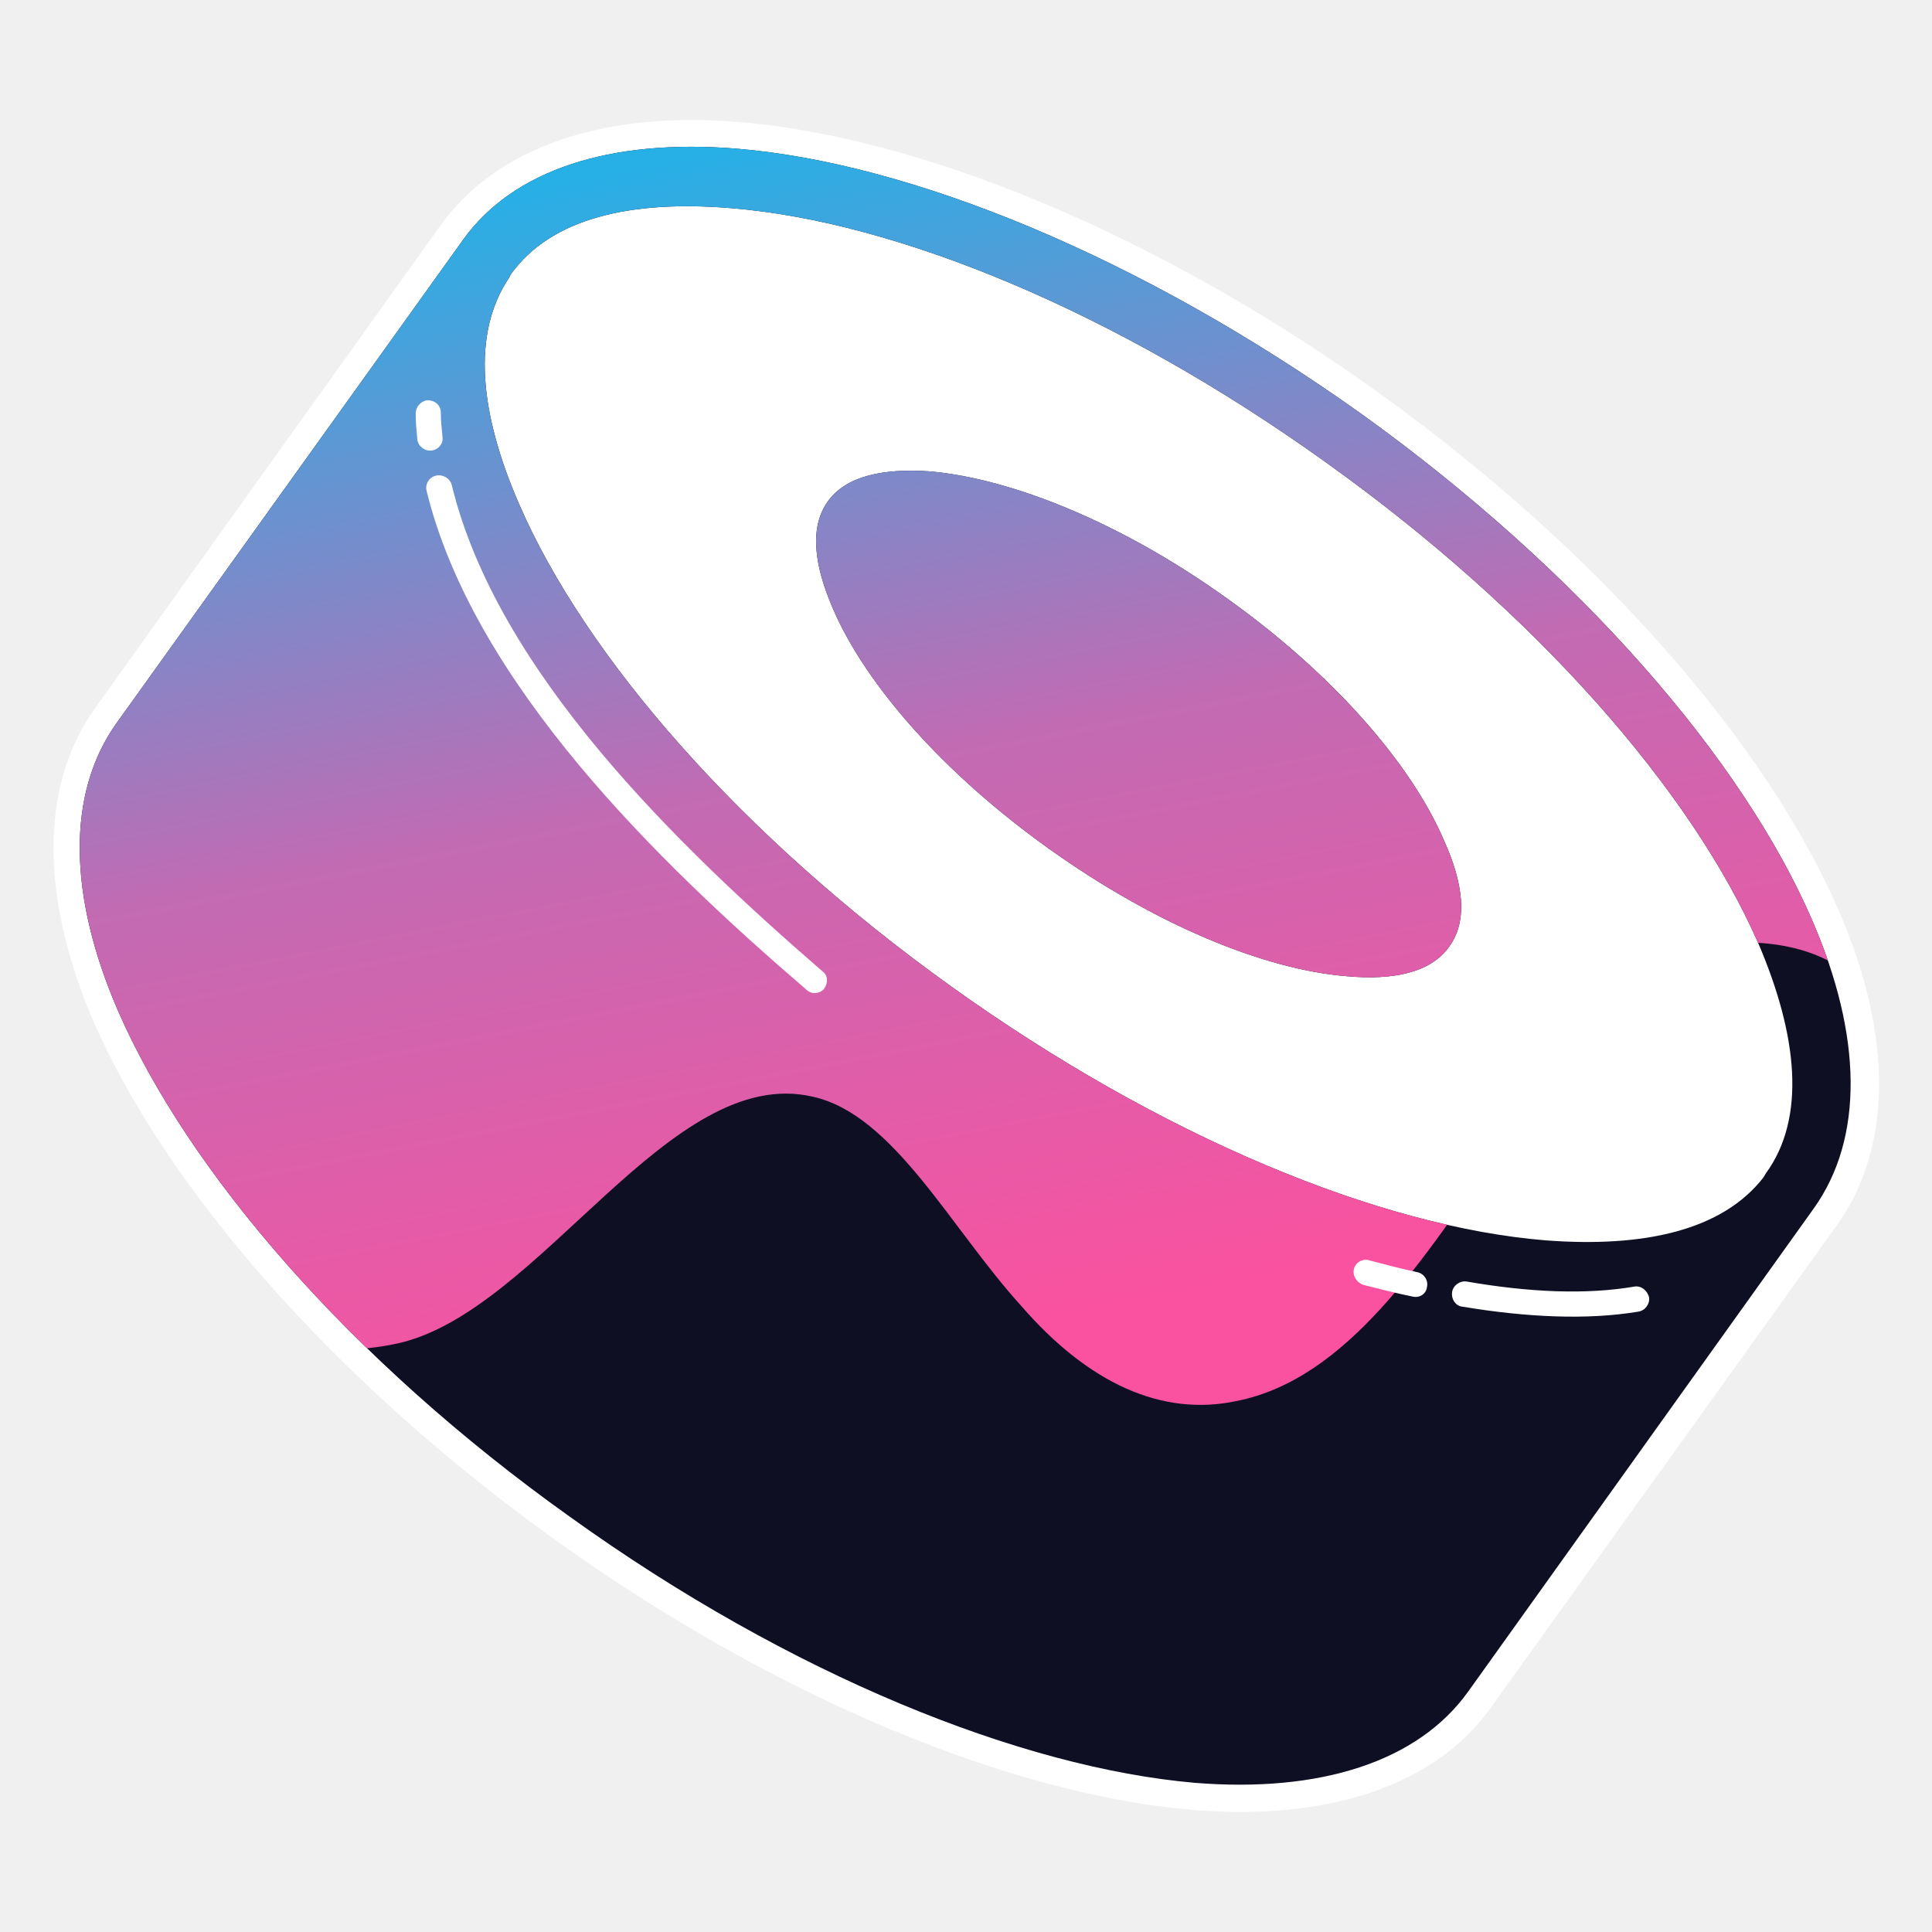
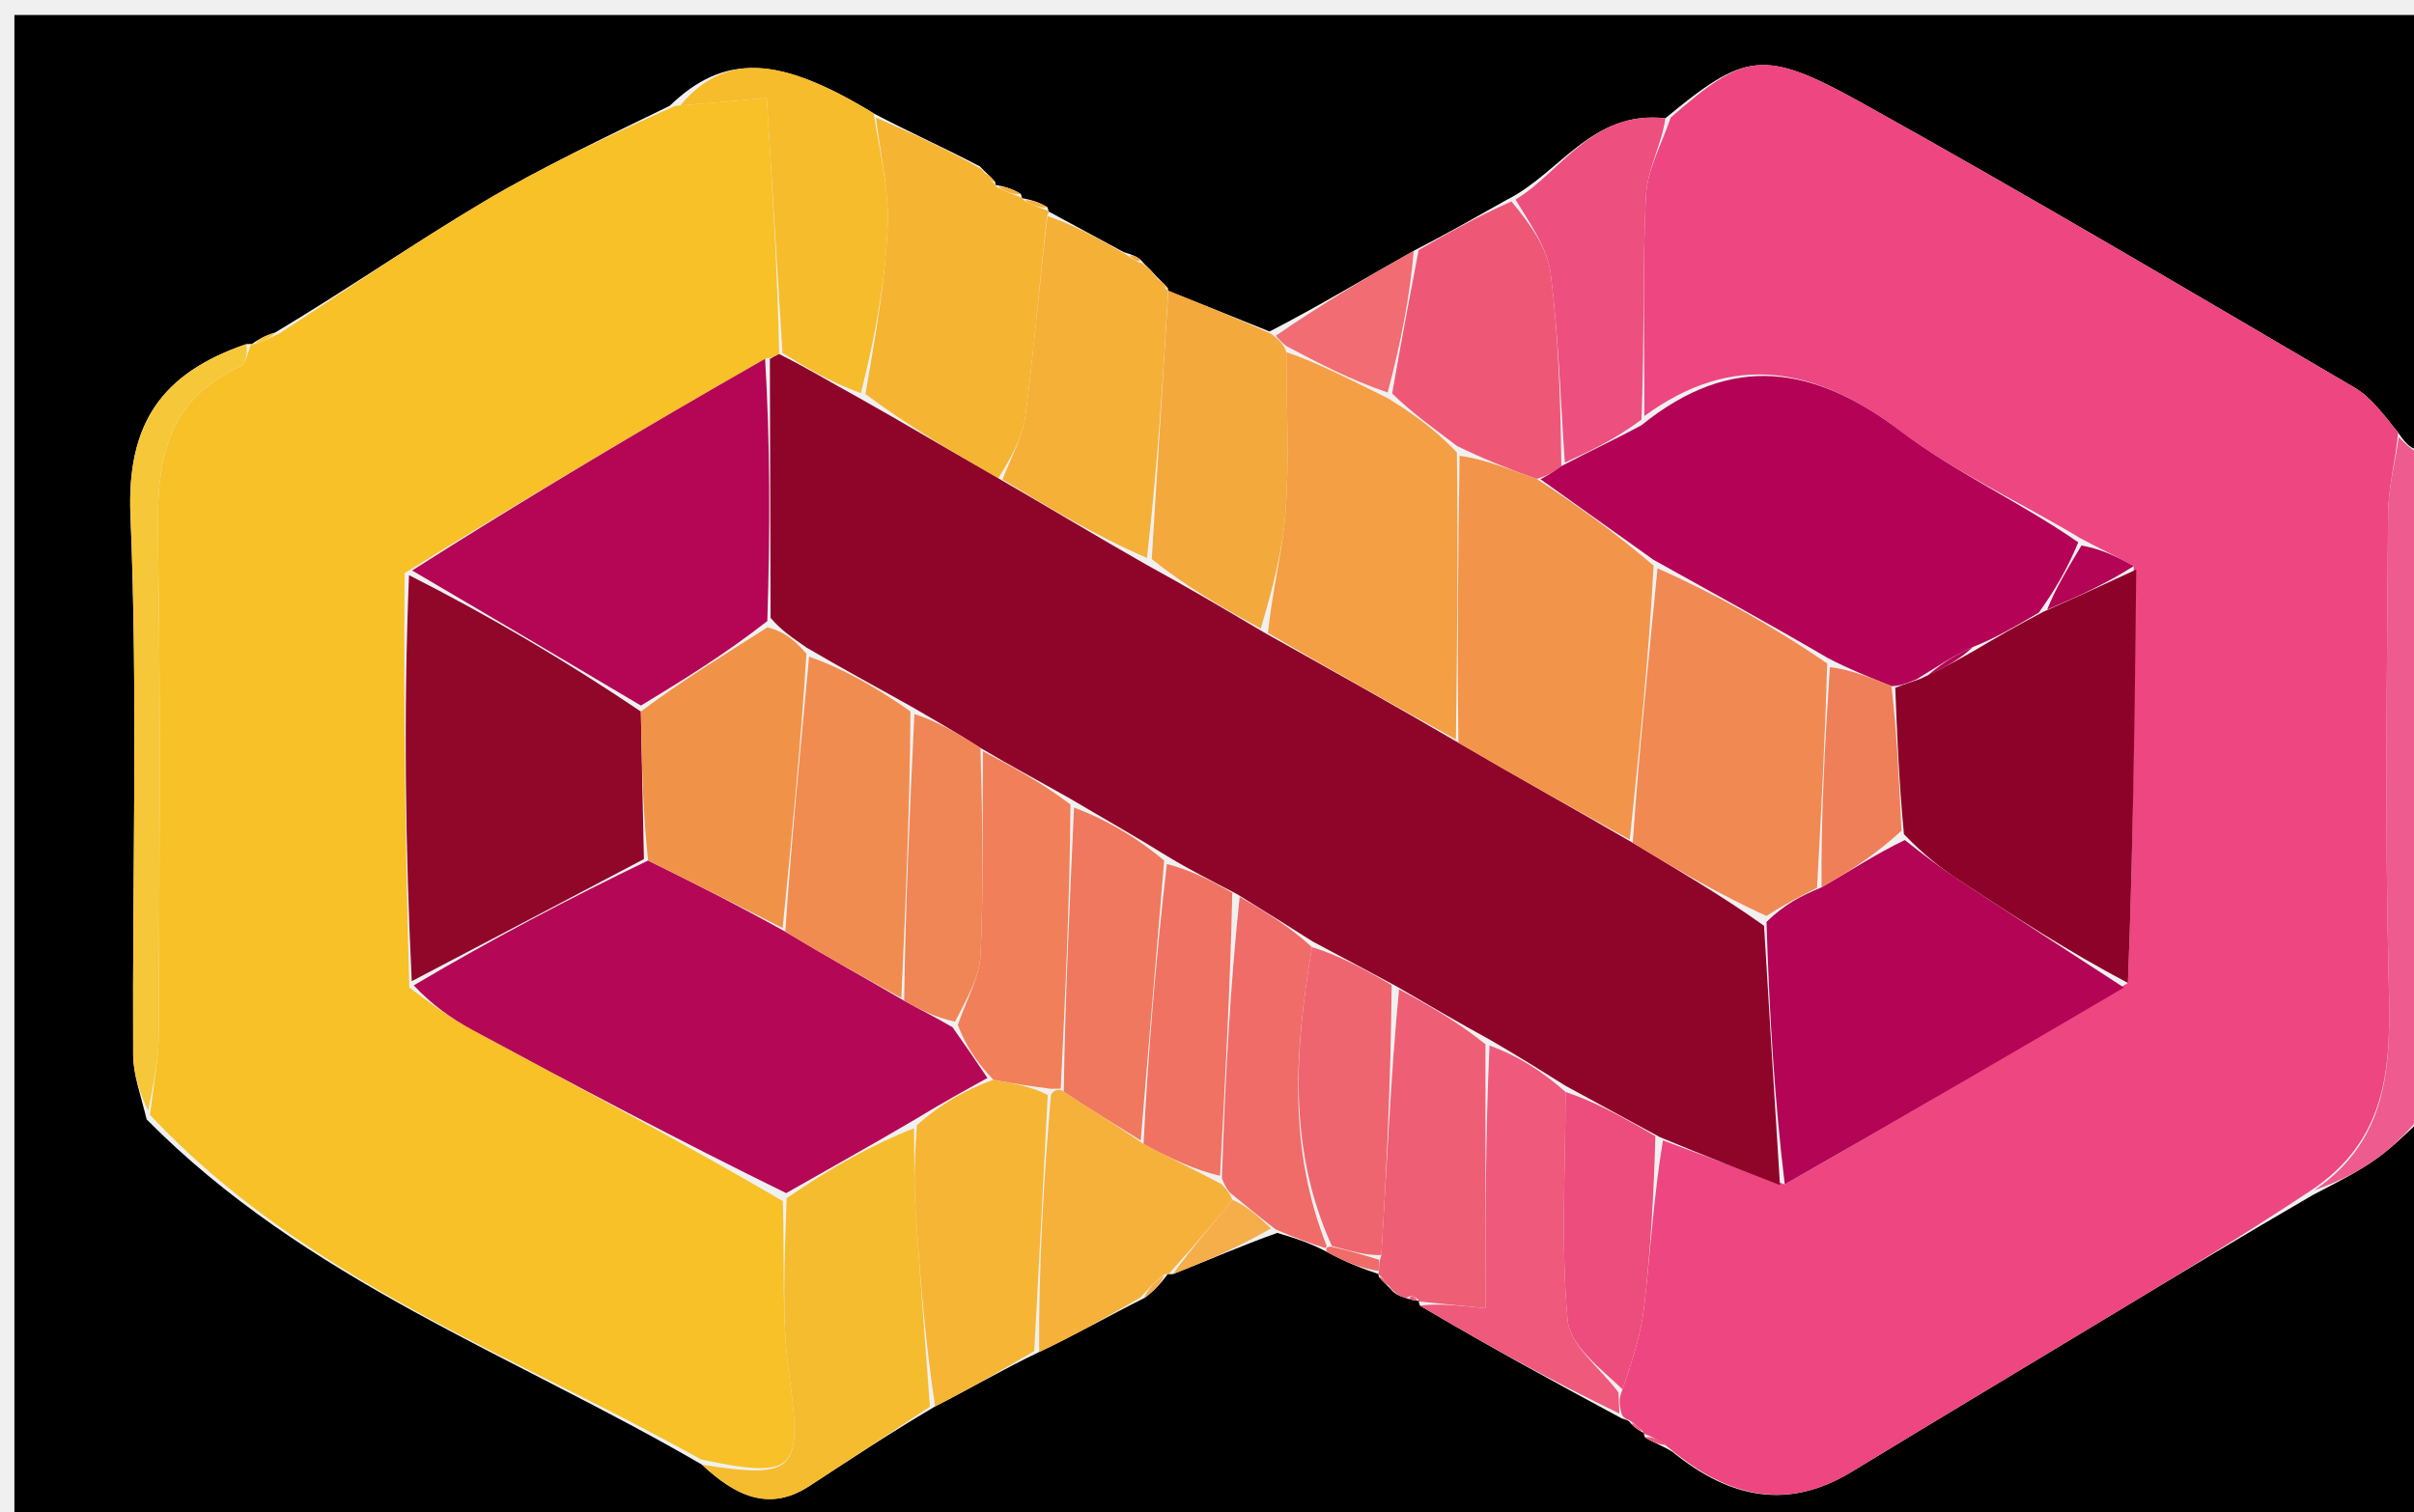
- <svg xmlns="http://www.w3.org/2000/svg" viewBox="0 0 512 512" xml:space="preserve" style="fill-rule:evenodd;clip-rule:evenodd;stroke-linejoin:round;stroke-miterlimit:2">
-   <path style="fill:none" d="M0 0h1920v1080H0z" transform="scale(.26667 .47407)" />
-   <path d="m17721.1 7385.28-42.6 59.38c-6.7 9.43-19.7 13.97-36.6 12.58-21.8-1.8-50.7-13.32-78.4-33.19-27.7-19.88-47.9-43.56-56.7-63.61-6.7-15.54-6.6-29.26.2-38.7l42.5-59.38c6.8-9.43 19.8-13.97 36.6-12.58 21.8 1.8 50.8 13.33 78.5 33.2 27.7 19.87 47.9 43.55 56.6 63.6 6.8 15.54 6.6 29.27-.1 38.7Zm-160.2-114.76c4.4-6.1 13.2-7.68 24.1-6.78 19.9 1.64 46.1 12.48 71.4 30.62 25.3 18.13 44 39.5 52 57.8 4.3 10.03 5.7 18.87 1.3 24.97l5.7 4.07-5.7-4.07-42.6 59.38c-4.3 6.09-13.1 7.68-24 6.77-19.9-1.63-46.2-12.48-71.5-30.61-25.3-18.14-44-39.51-51.9-57.8-4.4-10.04-5.7-18.88-1.3-24.97l42.5-59.38Z" style="fill:#fff" transform="matrix(2.15616 0 0 2.15615 -37722.586 -15599.28)" />
-   <path d="M17550.4 7275.75c13.9-19.4 61-9.44 105.2 22.22 44.2 31.67 68.8 73.14 54.9 92.54l-42.5 59.38c-13.9 19.4-61.1 9.44-105.3-22.23-44.2-31.67-68.8-73.13-54.9-92.53l42.6-59.38Z" style="fill:#fff" transform="matrix(2.15616 0 0 2.15615 -37712.05 -15616.244)" />
-   <g transform="matrix(2.22208 0 0 2.22208 -41298.222 -35383.233)">
-     <path d="M18640.6 15952.1c6-8.4 17.6-12.1 32.6-10.9 20.7 1.7 48.1 12.8 74.5 31.6 26.3 18.9 45.6 41.4 53.8 60.4 6 13.8 6.2 26 .2 34.4l-41.2 57.6c-6 8.4-17.7 12.1-32.6 10.9-20.7-1.8-48.2-12.8-74.5-31.7-26.4-18.8-45.6-41.3-53.9-60.3-6-13.8-6.2-26-.2-34.4l41.3-57.6Zm155.4 111.4v-.1c4.8-6.6 3.8-16.4-.9-27.4-7.9-18.1-26.4-39.4-51.6-57.4-25.1-18-51.2-28.7-70.9-30.3-12-1-21.5 1.2-26.3 7.9l-.2.4c-4.5 6.7-3.5 16.2 1.2 27 7.9 18.2 26.4 39.5 51.5 57.5s51.2 28.7 70.9 30.3c11.8.9 21.1-1.2 26-7.5l.3-.5v.1Zm-64.2-68.6c12.6 9 21.9 19.7 25.8 28.8 2.3 5.1 2.9 9.6.6 12.7-2.2 3.1-6.7 4-12.2 3.5-9.9-.8-22.9-6.2-35.5-15.2-12.6-9-21.9-19.6-25.8-28.7-2.2-5.1-2.8-9.6-.6-12.7 2.2-3.1 6.7-4 12.3-3.6 9.8.9 22.9 6.2 35.4 15.2Z" style="fill:#0e0f23" />
-     <clipPath id="a">
-       <path d="M18640.6 15952.1c6-8.4 17.6-12.1 32.6-10.9 20.7 1.7 48.1 12.8 74.5 31.6 26.3 18.9 45.6 41.4 53.8 60.4 6 13.8 6.2 26 .2 34.4l-41.2 57.6c-6 8.4-17.7 12.1-32.6 10.9-20.7-1.8-48.2-12.8-74.5-31.7-26.4-18.8-45.6-41.3-53.9-60.3-6-13.8-6.2-26-.2-34.4l41.3-57.6Zm155.4 111.4v-.1c4.8-6.6 3.8-16.4-.9-27.4-7.9-18.1-26.4-39.4-51.6-57.4-25.1-18-51.2-28.7-70.9-30.3-12-1-21.5 1.2-26.3 7.9l-.2.4c-4.5 6.7-3.5 16.2 1.2 27 7.9 18.2 26.4 39.5 51.5 57.5s51.2 28.7 70.9 30.3c11.8.9 21.1-1.2 26-7.5l.3-.5v.1Zm-64.2-68.6c12.6 9 21.9 19.7 25.8 28.8 2.3 5.1 2.9 9.6.6 12.7-2.2 3.1-6.7 4-12.2 3.5-9.9-.8-22.9-6.2-35.5-15.2-12.6-9-21.9-19.6-25.8-28.7-2.2-5.1-2.8-9.6-.6-12.7 2.2-3.1 6.7-4 12.3-3.6 9.8.9 22.9 6.2 35.4 15.2Z" />
-     </clipPath>
-     <g clip-path="url(#a)">
-       <path d="M17004.5 15714.1c1.1 0 2.9-1.1 3.9-1.4 3.5-1.1 7-2.2 10.6-3.1 10.5-2.7 21.4-4.2 32.2-3.2 17 1.6 32.4 14.1 49.5 12.4 9.6-.9 16.4-6.6 24.8-10.5 8-3.9 16.8-5.6 25.7-4.8 26.5 2.2 36.5 24.2 63.4 23 22.3-1 13.6-12.3 35-16.3.2-.1 51.7 19 52.1 22.3 1.5 12.7-27.1 162.3-25.8 162.3l-255.1-39.5-16.3-141.2Z" style="fill:url(#b)" transform="matrix(1 0 0 -2.3719 1581.65 53337.7)" />
-     </g>
-   </g>
-   <path d="M18731 16122.3c7.8 1.3 15 1.6 21 .6.8-.1 1.4-.9 1.3-1.7-.2-.8-.9-1.4-1.7-1.3-5.8 1-12.6.7-20.1-.6-.8-.1-1.6.5-1.7 1.3-.1.8.4 1.6 1.2 1.7Zm-11.8-2.6c2 .5 3.9 1 5.9 1.4.8.2 1.6-.3 1.7-1.1.2-.8-.3-1.6-1.1-1.8-1.9-.4-3.8-.9-5.7-1.4-.8-.3-1.7.2-1.9 1-.2.8.3 1.6 1.1 1.9Zm-111.7-94.7c5.6 22.9 27.6 44.3 45.3 59.5.6.6 1.6.5 2.1-.1.5-.7.5-1.6-.2-2.1-17.2-14.9-38.8-35.7-44.2-58-.2-.8-1.1-1.3-1.9-1.1-.8.2-1.3 1-1.1 1.8Zm-1.3-9.2c0 1 .1 2.1.2 3.1.1.8.9 1.4 1.7 1.3.8-.1 1.4-.8 1.3-1.6-.1-1-.2-2-.2-2.9 0-.9-.7-1.5-1.6-1.5-.8.1-1.4.8-1.4 1.6Z" style="fill:#fff" transform="matrix(2.22208 0 0 2.22208 -41234.303 -35478.769)" />
-   <defs>
-     <linearGradient id="b" x1="0" y1="0" x2="1" y2="0" gradientUnits="userSpaceOnUse" gradientTransform="matrix(27.908 -59.2347 -140.499 -11.7661 17095.7 15766.6)">
-       <stop offset="0" style="stop-color:#27b0e6;stop-opacity:1" />
-       <stop offset=".52" style="stop-color:#c26bb3;stop-opacity:1" />
-       <stop offset="1" style="stop-color:#fa52a0;stop-opacity:1" />
-     </linearGradient>
-   </defs>
+ <svg xmlns="http://www.w3.org/2000/svg" version="1.1" id="Layer_1" x="0px" y="0px" width="100%" viewBox="0 0 182 114" enable-background="new 0 0 182 114" xml:space="preserve">
+   <path fill="#000000" opacity="1" stroke="none" d=" M183,84   C183,94.325 183,104.65 183,114.981   C122.391,114.987 61.781,114.987 1.086,114.987   C1.086,77.088 1.086,39.176 1.086,1.132   C61.666,1.132 122.333,1.132 183,1.132   C183,11.747 183,22.405 182.754,33.854   C181.956,34.083 181.405,33.519 180.811,32.624   C179.694,31.258 178.774,29.963 177.524,29.23   C165.156,21.986 152.821,14.678 140.295,7.716   C132.92,3.616 131.547,3.984 125.557,8.914   C119.994,8.309 117.676,13.02 113.568,15.084   C111.156,16.435 109.056,17.645 106.589,18.908   C102.834,21.019 99.445,23.076 95.716,24.994   C92.947,23.875 90.516,22.895 88.07,21.943   C88.055,21.971 88.118,21.96 88.035,21.707   C87.664,21.264 87.376,21.074 87.007,20.641   C86.644,20.211 86.363,20.026 86.004,19.598   C85.626,19.279 85.326,19.203 84.702,18.999   C82.621,17.89 80.864,16.91 79.08,15.958   C79.052,15.987 79.084,15.913 78.964,15.619   C78.233,15.183 77.622,15.043 77.024,14.934   C77.038,14.965 77.08,14.911 76.959,14.618   C76.229,14.181 75.621,14.036 75.012,13.935   C75.011,13.979 75.098,13.979 75.024,13.712   C74.65,13.252 74.35,13.057 73.885,12.553   C71.161,11.117 68.601,9.991 65.871,8.549   C58.64,4.125 54.577,4.047 50.494,7.977   C45.554,10.391 40.879,12.59 36.458,15.217   C31.206,18.338 26.173,21.826 20.727,25.083   C19.915,25.321 19.422,25.63 18.968,25.951   C19.007,25.962 18.941,25.913 18.575,25.945   C12.143,28.14 9.553,31.989 9.837,38.847   C10.398,52.393 9.972,65.979 10.04,79.548   C10.048,81.064 10.612,82.577 11.058,84.404   C23.04,96.527 38.658,102.127 52.927,110.438   C55.429,112.778 57.984,114.027 61.012,112.052   C64.053,110.07 67.079,108.063 70.503,106.044   C73.254,104.637 75.615,103.253 78.343,101.944   C81.127,100.629 83.543,99.238 86.263,97.879   C87.076,97.297 87.584,96.684 88.049,96.053   C88.006,96.035 88.073,96.102 88.438,96.065   C91.185,94.983 93.566,93.938 96.299,92.96   C97.737,93.387 98.822,93.747 100.06,94.406   C101.449,95.174 102.685,95.641 103.945,96.071   C103.968,96.034 103.881,96.032 103.97,96.286   C104.349,96.739 104.638,96.938 105.017,97.383   C105.42,97.713 105.733,97.795 106.255,97.952   C106.464,98.025 106.9,98.107 106.952,98.069   C107.004,98.03 106.912,98.126 107.058,98.446   C112.171,101.475 117.139,104.185 122.287,106.959   C122.467,107.022 122.843,107.078 122.947,107.333   C123.364,107.753 123.677,107.919 123.966,108.061   C123.942,108.036 123.899,108.091 124.025,108.38   C124.748,108.833 125.344,108.996 126.104,109.478   C130.461,113.025 134.846,113.867 139.6,110.975   C146.193,106.964 152.814,102.999 159.421,99.011   C164.293,96.071 169.161,93.124 174.392,90.093   C176.261,89.116 177.845,88.33 179.256,87.307   C180.598,86.334 181.759,85.112 183,84  z" />
+   <path fill="#EE5B8E" opacity="1" stroke="none" d=" M183,83.531   C181.759,85.112 180.598,86.334 179.256,87.307   C177.845,88.33 176.261,89.116 174.476,89.751   C180.199,85.861 180.25,80.159 180.092,74.017   C179.792,62.266 179.967,50.502 180.044,38.745   C180.056,36.814 180.572,34.886 180.854,32.956   C181.405,33.519 181.956,34.083 182.754,34.323   C183,50.354 183,66.708 183,83.531  z" />
+   <path fill="#ED4681" opacity="1" stroke="none" d=" M180.811,32.624   C180.572,34.886 180.056,36.814 180.044,38.745   C179.967,50.502 179.792,62.266 180.092,74.017   C180.25,80.159 180.199,85.861 174.115,89.838   C169.161,93.124 164.293,96.071 159.421,99.011   C152.814,102.999 146.193,106.964 139.6,110.975   C134.846,113.867 130.461,113.025 125.915,109.244   C125.008,108.492 124.454,108.292 123.899,108.091   C123.899,108.091 123.942,108.036 123.805,107.859   C123.394,107.481 123.119,107.28 122.843,107.078   C122.843,107.078 122.467,107.022 122.27,106.642   C122.057,105.838 122.041,105.415 122.333,104.758   C123.094,102.522 123.732,100.541 123.961,98.514   C124.433,94.327 124.687,90.114 125.374,85.986   C128.545,87.159 131.372,88.258 134.558,89.298   C143.321,84.314 151.726,79.388 160.43,74.114   C160.84,63.492 160.949,53.218 160.864,42.683   C159.48,41.894 158.292,41.366 156.867,40.593   C152.178,37.778 147.411,35.622 143.344,32.541   C136.856,27.625 130.642,26.494 123.972,31.372   C123.988,25.549 123.825,20.146 124.094,14.765   C124.194,12.772 125.307,10.831 125.958,8.866   C131.547,3.984 132.92,3.616 140.295,7.716   C152.821,14.678 165.156,21.986 177.524,29.23   C178.774,29.963 179.694,31.258 180.811,32.624  z" />
+   <path fill="#F7C127" opacity="1" stroke="none" d=" M21.045,25.155   C26.173,21.826 31.206,18.338 36.458,15.217   C40.879,12.59 45.554,10.391 50.906,7.982   C53.886,7.753 56.078,7.545 57.809,7.38   C58.23,14.205 58.612,20.408 58.745,26.698   C58.344,26.877 58.194,26.969 57.685,27.053   C48.465,32.317 39.603,37.588 30.506,43.21   C30.417,53.754 30.562,63.947 30.858,74.455   C32.536,75.734 34.014,76.79 35.6,77.647   C43.382,81.85 51.192,86.001 59.021,90.559   C59.169,95.176 58.907,99.459 59.491,103.624   C60.511,110.89 60.03,111.545 52.865,110.047   C38.658,102.127 23.04,96.527 11.306,84.063   C11.607,81.62 11.959,79.832 11.967,78.042   C12.016,66.135 12.122,54.226 11.936,42.322   C11.844,36.401 11.519,30.655 18.129,27.635   C18.57,27.433 18.678,26.504 18.941,25.913   C18.941,25.913 19.007,25.962 19.257,25.929   C20.019,25.648 20.532,25.402 21.045,25.155  z" />
+   <path fill="#F5B532" opacity="1" stroke="none" d=" M66.041,8.865   C68.601,9.991 71.161,11.117 74.025,12.769   C74.586,13.522 74.842,13.75 75.098,13.979   C75.098,13.979 75.011,13.979 75.221,14.149   C75.981,14.516 76.53,14.713 77.08,14.911   C77.08,14.911 77.038,14.965 77.235,15.146   C77.982,15.522 78.533,15.718 79.084,15.913   C79.084,15.913 79.052,15.987 78.94,16.319   C78.338,21.578 77.952,26.518 77.298,31.423   C77.082,33.048 76.174,34.581 75.264,36.064   C71.629,33.984 68.312,31.994 65.247,29.712   C66.001,25.316 66.74,21.224 66.921,17.108   C67.042,14.378 66.363,11.614 66.041,8.865  z" />
+   <path fill="#F6BC30" opacity="1" stroke="none" d=" M52.927,110.438   C60.03,111.545 60.511,110.89 59.491,103.624   C58.907,99.459 59.169,95.176 59.304,90.349   C62.668,88.026 65.777,86.3 68.909,85.07   C68.955,87.377 68.898,89.194 69.016,91   C69.342,96.025 69.742,101.045 70.112,106.067   C67.079,108.063 64.053,110.07 61.012,112.052   C57.984,114.027 55.429,112.778 52.927,110.438  z" />
+   <path fill="#F4A93D" opacity="1" stroke="none" d=" M88.086,21.915   C90.516,22.895 92.947,23.875 95.849,25.174   C96.524,25.712 96.745,25.913 96.987,26.554   C96.994,30.825 97.203,34.652 96.935,38.445   C96.721,41.468 95.926,44.45 95.054,47.392   C92.077,45.778 89.435,44.223 86.834,42.158   C87.279,35.072 87.683,28.493 88.086,21.915  z" />
+   <path fill="#F6B535" opacity="1" stroke="none" d=" M70.503,106.044   C69.742,101.045 69.342,96.025 69.016,91   C68.898,89.194 68.955,87.377 69.125,84.835   C71.028,83.164 72.736,82.221 74.889,81.411   C76.552,81.728 77.77,81.915 78.991,82.562   C78.654,89.306 78.315,95.587 77.975,101.868   C75.615,103.253 73.254,104.637 70.503,106.044  z" />
+   <path fill="#F5B038" opacity="1" stroke="none" d=" M88.07,21.943   C87.683,28.493 87.279,35.072 86.472,42.071   C82.573,40.38 79.078,38.268 75.582,36.156   C76.174,34.581 77.082,33.048 77.298,31.423   C77.952,26.518 78.338,21.578 78.968,16.29   C80.864,16.91 82.621,17.89 84.851,19.157   C85.543,19.639 85.795,19.772 86.081,19.841   C86.363,20.026 86.644,20.211 87.14,20.852   C87.609,21.526 87.864,21.743 88.118,21.96   C88.118,21.96 88.055,21.971 88.07,21.943  z" />
+   <path fill="#F7BC2C" opacity="1" stroke="none" d=" M65.871,8.549   C66.363,11.614 67.042,14.378 66.921,17.108   C66.74,21.224 66.001,25.316 64.906,29.646   C62.54,28.786 60.767,27.699 58.994,26.612   C58.612,20.408 58.23,14.205 57.809,7.38   C56.078,7.545 53.886,7.753 51.283,7.956   C54.577,4.047 58.64,4.125 65.871,8.549  z" />
+   <path fill="#EE5876" opacity="1" stroke="none" d=" M106.955,18.855   C109.056,17.645 111.156,16.435 113.948,15.186   C115.425,16.964 116.668,18.723 116.908,20.609   C117.507,25.335 117.651,30.118 117.715,35.145   C117.016,35.653 116.581,35.893 115.848,36.11   C113.72,35.352 111.89,34.619 109.858,33.633   C108.086,32.284 106.516,31.187 104.96,29.668   C105.634,25.783 106.295,22.319 106.955,18.855  z" />
+   <path fill="#ED4F7F" opacity="1" stroke="none" d=" M117.978,34.878   C117.651,30.118 117.507,25.335 116.908,20.609   C116.668,18.723 115.425,16.964 114.259,15.045   C117.676,13.02 119.994,8.309 125.557,8.914   C125.307,10.831 124.194,12.772 124.094,14.765   C123.825,20.146 123.988,25.549 123.757,31.638   C121.683,33.181 119.831,34.03 117.978,34.878  z" />
+   <path fill="#EE5E75" opacity="1" stroke="none" d=" M106.046,97.878   C105.733,97.795 105.42,97.713 104.877,97.17   C104.392,96.484 104.136,96.258 103.881,96.032   C103.881,96.032 103.968,96.034 103.966,95.793   C103.971,95.366 103.977,95.18 104.144,94.635   C104.578,87.688 104.853,81.1 105.478,74.595   C107.883,75.882 109.937,77.085 111.994,78.738   C111.996,85.536 111.996,91.883 111.996,98.64   C109.748,98.413 108.33,98.27 106.912,98.126   C106.912,98.126 107.004,98.03 106.88,97.951   C106.527,97.668 106.29,97.67 106.046,97.878  z" />
+   <path fill="#EE597C" opacity="1" stroke="none" d=" M107.058,98.446   C108.33,98.27 109.748,98.413 111.996,98.64   C111.996,91.883 111.996,85.536 112.301,78.83   C114.42,79.607 116.233,80.743 118.034,82.334   C118.017,88.384 117.676,94.011 118.194,99.557   C118.372,101.471 120.686,103.186 122.025,104.992   C122.041,105.415 122.057,105.838 122.09,106.579   C117.139,104.185 112.171,101.475 107.058,98.446  z" />
+   <path fill="#F6B13A" opacity="1" stroke="none" d=" M78.343,101.944   C78.315,95.587 78.654,89.306 79.236,82.557   C79.479,82.09 79.97,82.083 80.2,82.313   C82.288,83.692 84.146,84.841 86.216,86.248   C88.272,87.367 90.116,88.228 92.105,89.286   C92.474,89.723 92.719,89.939 92.906,90.455   C91.243,92.553 89.658,94.327 88.073,96.102   C88.073,96.102 88.006,96.035 87.75,96.099   C86.982,96.725 86.47,97.286 85.959,97.848   C83.543,99.238 81.127,100.629 78.343,101.944  z" />
+   <path fill="#EF6C69" opacity="1" stroke="none" d=" M92.983,90.133   C92.719,89.939 92.474,89.723 92.124,88.851   C92.373,81.324 92.747,74.43 93.461,67.627   C95.532,68.814 97.264,69.911 98.916,71.416   C97.584,79.28 97.126,86.691 100.034,93.959   C99.992,94.008 99.908,94.106 99.908,94.106   C98.822,93.747 97.737,93.387 96.17,92.693   C94.787,91.617 93.885,90.875 92.983,90.133  z" />
+   <path fill="#F7C73A" opacity="1" stroke="none" d=" M18.575,25.945   C18.678,26.504 18.57,27.433 18.129,27.635   C11.519,30.655 11.844,36.401 11.936,42.322   C12.122,54.226 12.016,66.135 11.967,78.042   C11.959,79.832 11.607,81.62 11.167,83.75   C10.612,82.577 10.048,81.064 10.04,79.548   C9.972,65.979 10.398,52.393 9.837,38.847   C9.553,31.989 12.143,28.14 18.575,25.945  z" />
+   <path fill="#F16C73" opacity="1" stroke="none" d=" M106.589,18.908   C106.295,22.319 105.634,25.783 104.621,29.592   C101.84,28.656 99.412,27.376 96.983,26.095   C96.745,25.913 96.524,25.712 96.188,25.313   C99.445,23.076 102.834,21.019 106.589,18.908  z" />
+   <path fill="#F5AE4A" opacity="1" stroke="none" d=" M92.906,90.455   C93.885,90.875 94.787,91.617 95.818,92.626   C93.566,93.938 91.185,94.983 88.438,96.065   C89.658,94.327 91.243,92.553 92.906,90.455  z" />
+   <path fill="#EF6C69" opacity="1" stroke="none" d=" M103.984,94.994   C103.977,95.18 103.971,95.366 103.943,95.83   C102.685,95.641 101.449,95.174 100.06,94.406   C99.908,94.106 99.992,94.008 100.373,93.996   C101.831,94.321 102.907,94.657 103.984,94.994  z" />
+   <path fill="#F5AE4A" opacity="1" stroke="none" d=" M86.263,97.879   C86.47,97.286 86.982,96.725 87.794,96.117   C87.584,96.684 87.076,97.297 86.263,97.879  z" />
+   <path fill="#EE597C" opacity="1" stroke="none" d=" M124.025,108.38   C124.454,108.292 125.008,108.492 125.752,108.927   C125.344,108.996 124.748,108.833 124.025,108.38  z" />
+   <path fill="#F5B038" opacity="1" stroke="none" d=" M78.964,15.619   C78.533,15.718 77.982,15.522 77.221,15.114   C77.622,15.043 78.233,15.183 78.964,15.619  z" />
+   <path fill="#F7C73A" opacity="1" stroke="none" d=" M20.727,25.083   C20.532,25.402 20.019,25.648 19.217,25.917   C19.422,25.63 19.915,25.321 20.727,25.083  z" />
+   <path fill="#F5B038" opacity="1" stroke="none" d=" M76.959,14.618   C76.53,14.713 75.981,14.516 75.222,14.105   C75.621,14.036 76.229,14.181 76.959,14.618  z" />
+   <path fill="#F5B038" opacity="1" stroke="none" d=" M75.024,13.712   C74.842,13.75 74.586,13.522 74.19,13.078   C74.35,13.057 74.65,13.252 75.024,13.712  z" />
+   <path fill="#F4A93D" opacity="1" stroke="none" d=" M88.035,21.707   C87.864,21.743 87.609,21.526 87.221,21.097   C87.376,21.074 87.664,21.264 88.035,21.707  z" />
+   <path fill="#EF656F" opacity="1" stroke="none" d=" M103.97,96.286   C104.136,96.258 104.392,96.484 104.787,96.923   C104.638,96.938 104.349,96.739 103.97,96.286  z" />
+   <path fill="#EE597C" opacity="1" stroke="none" d=" M106.255,97.952   C106.29,97.67 106.527,97.668 106.828,97.99   C106.9,98.107 106.464,98.025 106.255,97.952  z" />
+   <path fill="#EE597C" opacity="1" stroke="none" d=" M122.947,107.333   C123.119,107.28 123.394,107.481 123.83,107.884   C123.677,107.919 123.364,107.753 122.947,107.333  z" />
+   <path fill="#F4A93D" opacity="1" stroke="none" d=" M86.004,19.598   C85.795,19.772 85.543,19.639 85.174,19.285   C85.326,19.203 85.626,19.279 86.004,19.598  z" />
+   <path fill="#8F052A" opacity="1" stroke="none" d=" M98.997,71.007   C97.264,69.911 95.532,68.814 93.248,67.409   C91.207,66.344 89.718,65.589 88.026,64.57   C85.538,63.023 83.254,61.742 80.699,60.226   C78.32,58.874 76.212,57.757 73.921,56.396   C72.15,55.252 70.562,54.351 68.677,53.255   C65.921,51.72 63.462,50.382 60.802,48.825   C59.77,48.09 58.939,47.575 58.097,46.588   C58.073,39.765 58.058,33.413 58.044,27.061   C58.194,26.969 58.344,26.877 58.745,26.698   C60.767,27.699 62.54,28.786 64.654,29.939   C68.312,31.994 71.629,33.984 75.264,36.064   C79.078,38.268 82.573,40.38 86.431,42.579   C89.435,44.223 92.077,45.778 95.261,47.664   C100.458,50.582 105.112,53.169 109.955,56.001   C114.387,58.599 118.63,60.952 123.098,63.547   C126.545,65.645 129.769,67.502 132.998,69.802   C133.403,76.617 133.801,82.987 134.199,89.357   C131.372,88.258 128.545,87.159 125.148,85.743   C122.401,84.243 120.224,83.061 118.047,81.879   C116.233,80.743 114.42,79.607 112.299,78.379   C109.937,77.085 107.883,75.882 105.274,74.362   C102.812,73.032 100.904,72.02 98.997,71.007  z" />
+   <path fill="#B40357" opacity="1" stroke="none" d=" M117.715,35.145   C119.831,34.03 121.683,33.181 123.75,32.066   C130.642,26.494 136.856,27.625 143.344,32.541   C147.411,35.622 152.178,37.778 156.689,40.89   C155.831,42.965 154.915,44.498 153.715,46.192   C151.949,47.228 150.468,48.103 148.74,48.785   C147.329,49.397 146.165,50.201 144.478,51.229   C143.6,51.587 143.245,51.721 142.606,51.733   C140.895,51.043 139.467,50.476 137.839,49.634   C133.412,47.044 129.184,44.727 124.664,42.209   C121.629,40.049 118.887,38.091 116.145,36.133   C116.581,35.893 117.016,35.653 117.715,35.145  z" />
+   <path fill="#B30455" opacity="1" stroke="none" d=" M134.558,89.298   C133.801,82.987 133.403,76.617 133.183,69.509   C134.572,68.162 135.782,67.552 137.335,66.905   C139.594,65.605 141.512,64.343 143.611,63.34   C145.119,64.539 146.42,65.519 147.778,66.412   C151.883,69.114 156.011,71.782 160.13,74.463   C151.726,79.388 143.321,84.314 134.558,89.298  z" />
+   <path fill="#8D0228" opacity="1" stroke="none" d=" M160.43,74.114   C156.011,71.782 151.883,69.114 147.778,66.412   C146.42,65.519 145.119,64.539 143.543,62.895   C143.16,58.746 143.025,55.301 142.891,51.855   C143.245,51.721 143.6,51.587 144.801,51.174   C146.76,50.256 147.873,49.617 148.987,48.977   C150.468,48.103 151.949,47.228 154.061,46.124   C156.814,44.911 158.937,43.927 161.059,42.944   C160.949,53.218 160.84,63.492 160.43,74.114  z" />
+   <path fill="#ED4D7C" opacity="1" stroke="none" d=" M118.034,82.334   C120.224,83.061 122.401,84.243 124.805,85.669   C124.687,90.114 124.433,94.327 123.961,98.514   C123.732,100.541 123.094,102.522 122.333,104.758   C120.686,103.186 118.372,101.471 118.194,99.557   C117.676,94.011 118.017,88.384 118.034,82.334  z" />
+   <path fill="#B30455" opacity="1" stroke="none" d=" M160.864,42.683   C158.937,43.927 156.814,44.911 154.346,45.963   C154.915,44.498 155.831,42.965 156.926,41.134   C158.292,41.366 159.48,41.894 160.864,42.683  z" />
+   <path fill="#B40856" opacity="1" stroke="none" d=" M74.444,81.279   C72.736,82.221 71.028,83.164 69.102,84.341   C65.777,86.3 62.668,88.026 59.276,89.961   C51.192,86.001 43.382,81.85 35.6,77.647   C34.014,76.79 32.536,75.734 31.194,74.297   C37.103,70.807 42.825,67.79 48.859,64.883   C52.45,66.652 55.728,68.313 59.207,70.248   C62.256,72.096 65.104,73.67 68.167,75.456   C69.457,76.183 70.532,76.697 71.818,77.458   C72.834,78.895 73.639,80.087 74.444,81.279  z" />
+   <path fill="#900729" opacity="1" stroke="none" d=" M48.547,64.774   C42.825,67.79 37.103,70.807 31.044,73.981   C30.562,63.947 30.417,53.754 30.837,43.366   C37.043,46.514 42.682,49.857 48.316,53.648   C48.39,57.655 48.468,61.215 48.547,64.774  z" />
+   <path fill="#B40655" opacity="1" stroke="none" d=" M48.322,53.2   C42.682,49.857 37.043,46.514 31.072,43.015   C39.603,37.588 48.465,32.317 57.685,27.053   C58.058,33.413 58.073,39.765 57.851,46.829   C54.517,49.428 51.42,51.314 48.322,53.2  z" />
+   <path fill="#F49F43" opacity="1" stroke="none" d=" M109.766,55.756   C105.112,53.169 100.458,50.582 95.596,47.722   C95.926,44.45 96.721,41.468 96.935,38.445   C97.203,34.652 96.994,30.825 96.987,26.554   C99.412,27.376 101.84,28.656 104.608,30.013   C106.516,31.187 108.086,32.284 109.84,34.113   C109.938,41.816 109.852,48.786 109.766,55.756  z" />
+   <path fill="#F1805A" opacity="1" stroke="none" d=" M74.889,81.411   C73.639,80.087 72.834,78.895 72.21,77.283   C72.927,75.241 73.852,73.637 73.927,71.994   C74.159,66.884 74.069,61.759 74.104,56.64   C76.212,57.757 78.32,58.874 80.706,60.655   C80.646,68.241 80.308,75.162 79.97,82.083   C79.97,82.083 79.479,82.09 79.234,82.095   C77.77,81.915 76.552,81.728 74.889,81.411  z" />
+   <path fill="#F3944B" opacity="1" stroke="none" d=" M109.955,56.001   C109.852,48.786 109.938,41.816 110.042,34.365   C111.89,34.619 113.72,35.352 115.848,36.11   C118.887,38.091 121.629,40.049 124.673,42.647   C124.275,49.959 123.574,56.632 122.874,63.306   C118.63,60.952 114.387,58.599 109.955,56.001  z" />
+   <path fill="#EF656F" opacity="1" stroke="none" d=" M98.916,71.416   C100.904,72.02 102.812,73.032 104.923,74.278   C104.853,81.1 104.578,87.688 104.144,94.635   C102.907,94.657 101.831,94.321 100.415,93.947   C97.126,86.691 97.584,79.28 98.916,71.416  z" />
+   <path fill="#EF785E" opacity="1" stroke="none" d=" M80.2,82.313   C80.308,75.162 80.646,68.241 80.977,60.89   C83.254,61.742 85.538,63.023 87.77,64.884   C87.146,72.304 86.575,79.147 86.003,85.989   C84.146,84.841 82.288,83.692 80.2,82.313  z" />
+   <path fill="#F07263" opacity="1" stroke="none" d=" M86.216,86.248   C86.575,79.147 87.146,72.304 87.973,65.148   C89.718,65.589 91.207,66.344 92.908,67.318   C92.747,74.43 92.373,81.324 91.98,88.653   C90.116,88.228 88.272,87.367 86.216,86.248  z" />
+   <path fill="#F18953" opacity="1" stroke="none" d=" M123.098,63.547   C123.574,56.632 124.275,49.959 124.966,42.849   C129.184,44.727 133.412,47.044 137.759,50.027   C137.583,56.11 137.288,61.526 136.992,66.942   C135.782,67.552 134.572,68.162 133.177,69.065   C129.769,67.502 126.545,65.645 123.098,63.547  z" />
+   <path fill="#F09349" opacity="1" stroke="none" d=" M48.316,53.648   C51.42,51.314 54.517,49.428 57.861,47.301   C58.939,47.575 59.77,48.09 60.801,49.289   C60.335,56.64 59.671,63.307 59.007,69.974   C55.728,68.313 52.45,66.652 48.859,64.883   C48.468,61.215 48.39,57.655 48.316,53.648  z" />
+   <path fill="#F18C50" opacity="1" stroke="none" d=" M59.207,70.248   C59.671,63.307 60.335,56.64 61.001,49.508   C63.462,50.382 65.921,51.72 68.643,53.642   C68.588,61.232 68.27,68.238 67.952,75.244   C65.104,73.67 62.256,72.096 59.207,70.248  z" />
+   <path fill="#F08555" opacity="1" stroke="none" d=" M68.167,75.456   C68.27,68.238 68.588,61.232 68.94,53.839   C70.562,54.351 72.15,55.252 73.921,56.396   C74.069,61.759 74.159,66.884 73.927,71.994   C73.852,73.637 72.927,75.241 71.999,77.038   C70.532,76.697 69.457,76.183 68.167,75.456  z" />
+   <path fill="#EF7F58" opacity="1" stroke="none" d=" M137.335,66.905   C137.288,61.526 137.583,56.11 137.959,50.301   C139.467,50.476 140.895,51.043 142.606,51.733   C143.025,55.301 143.16,58.746 143.362,62.636   C141.512,64.343 139.594,65.605 137.335,66.905  z" />
+   <path fill="#B30455" opacity="1" stroke="none" d=" M148.74,48.785   C147.873,49.617 146.76,50.256 145.324,50.95   C146.165,50.201 147.329,49.397 148.74,48.785  z" />
</svg>
